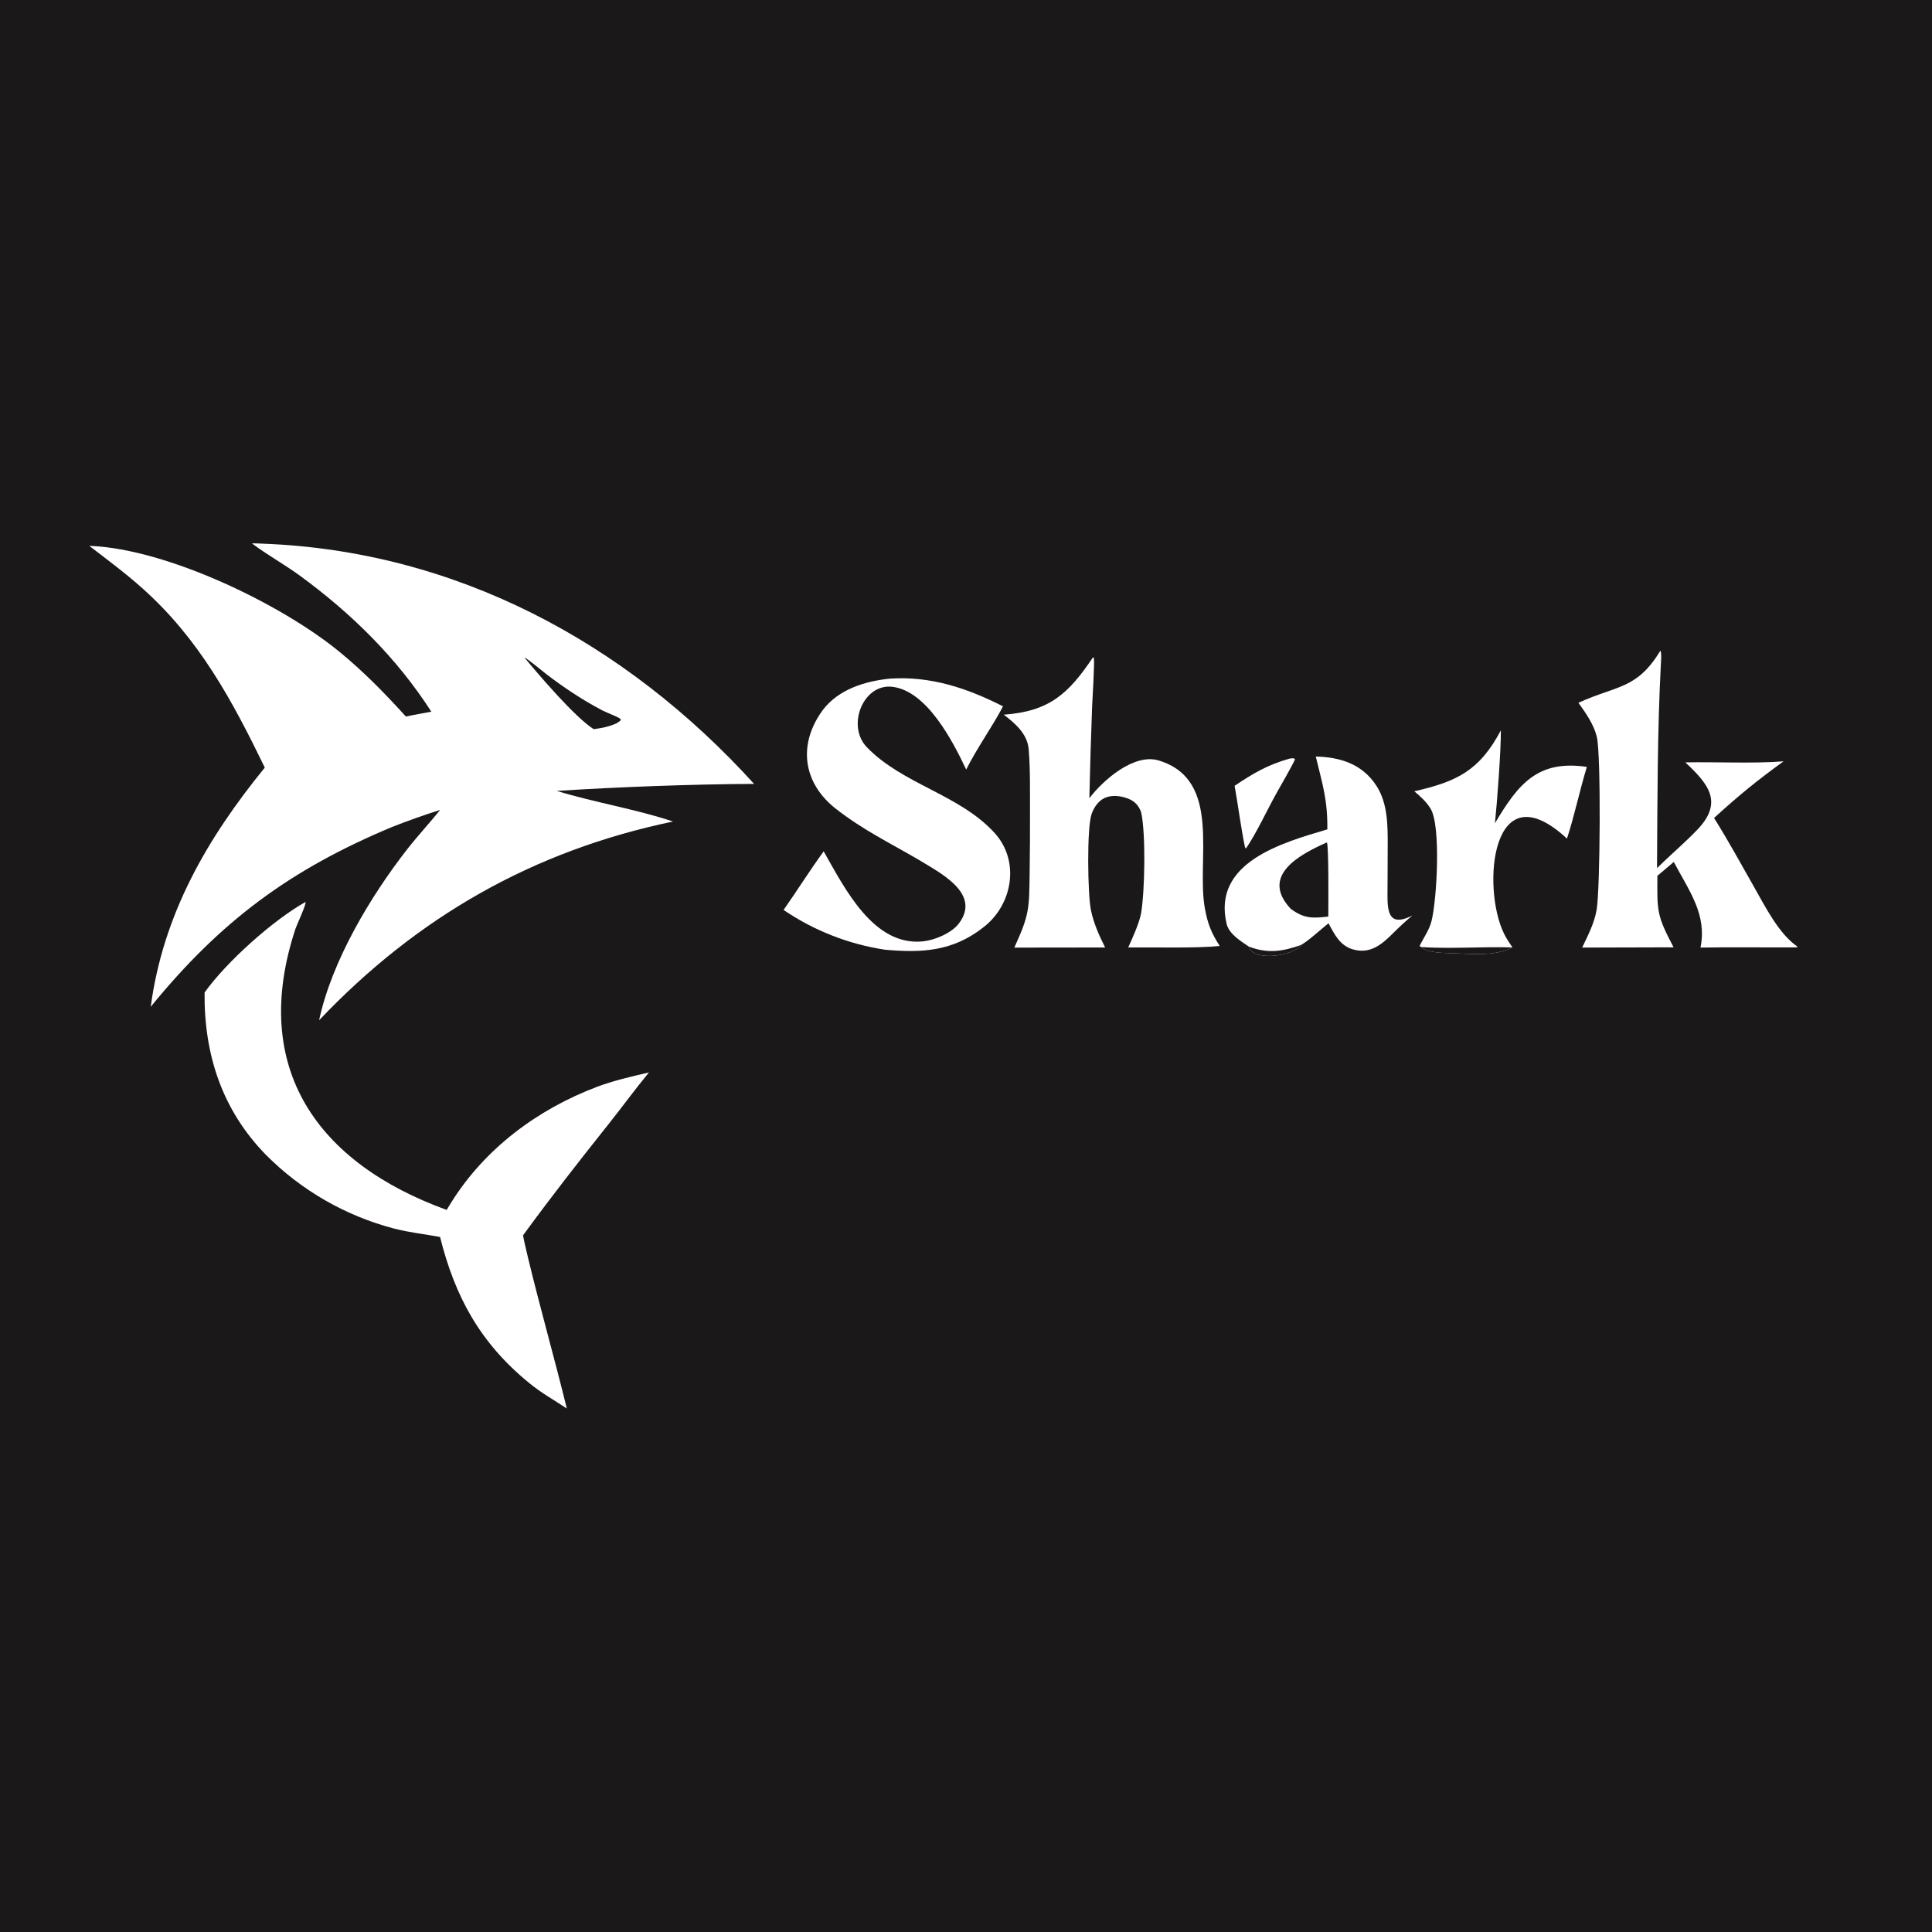
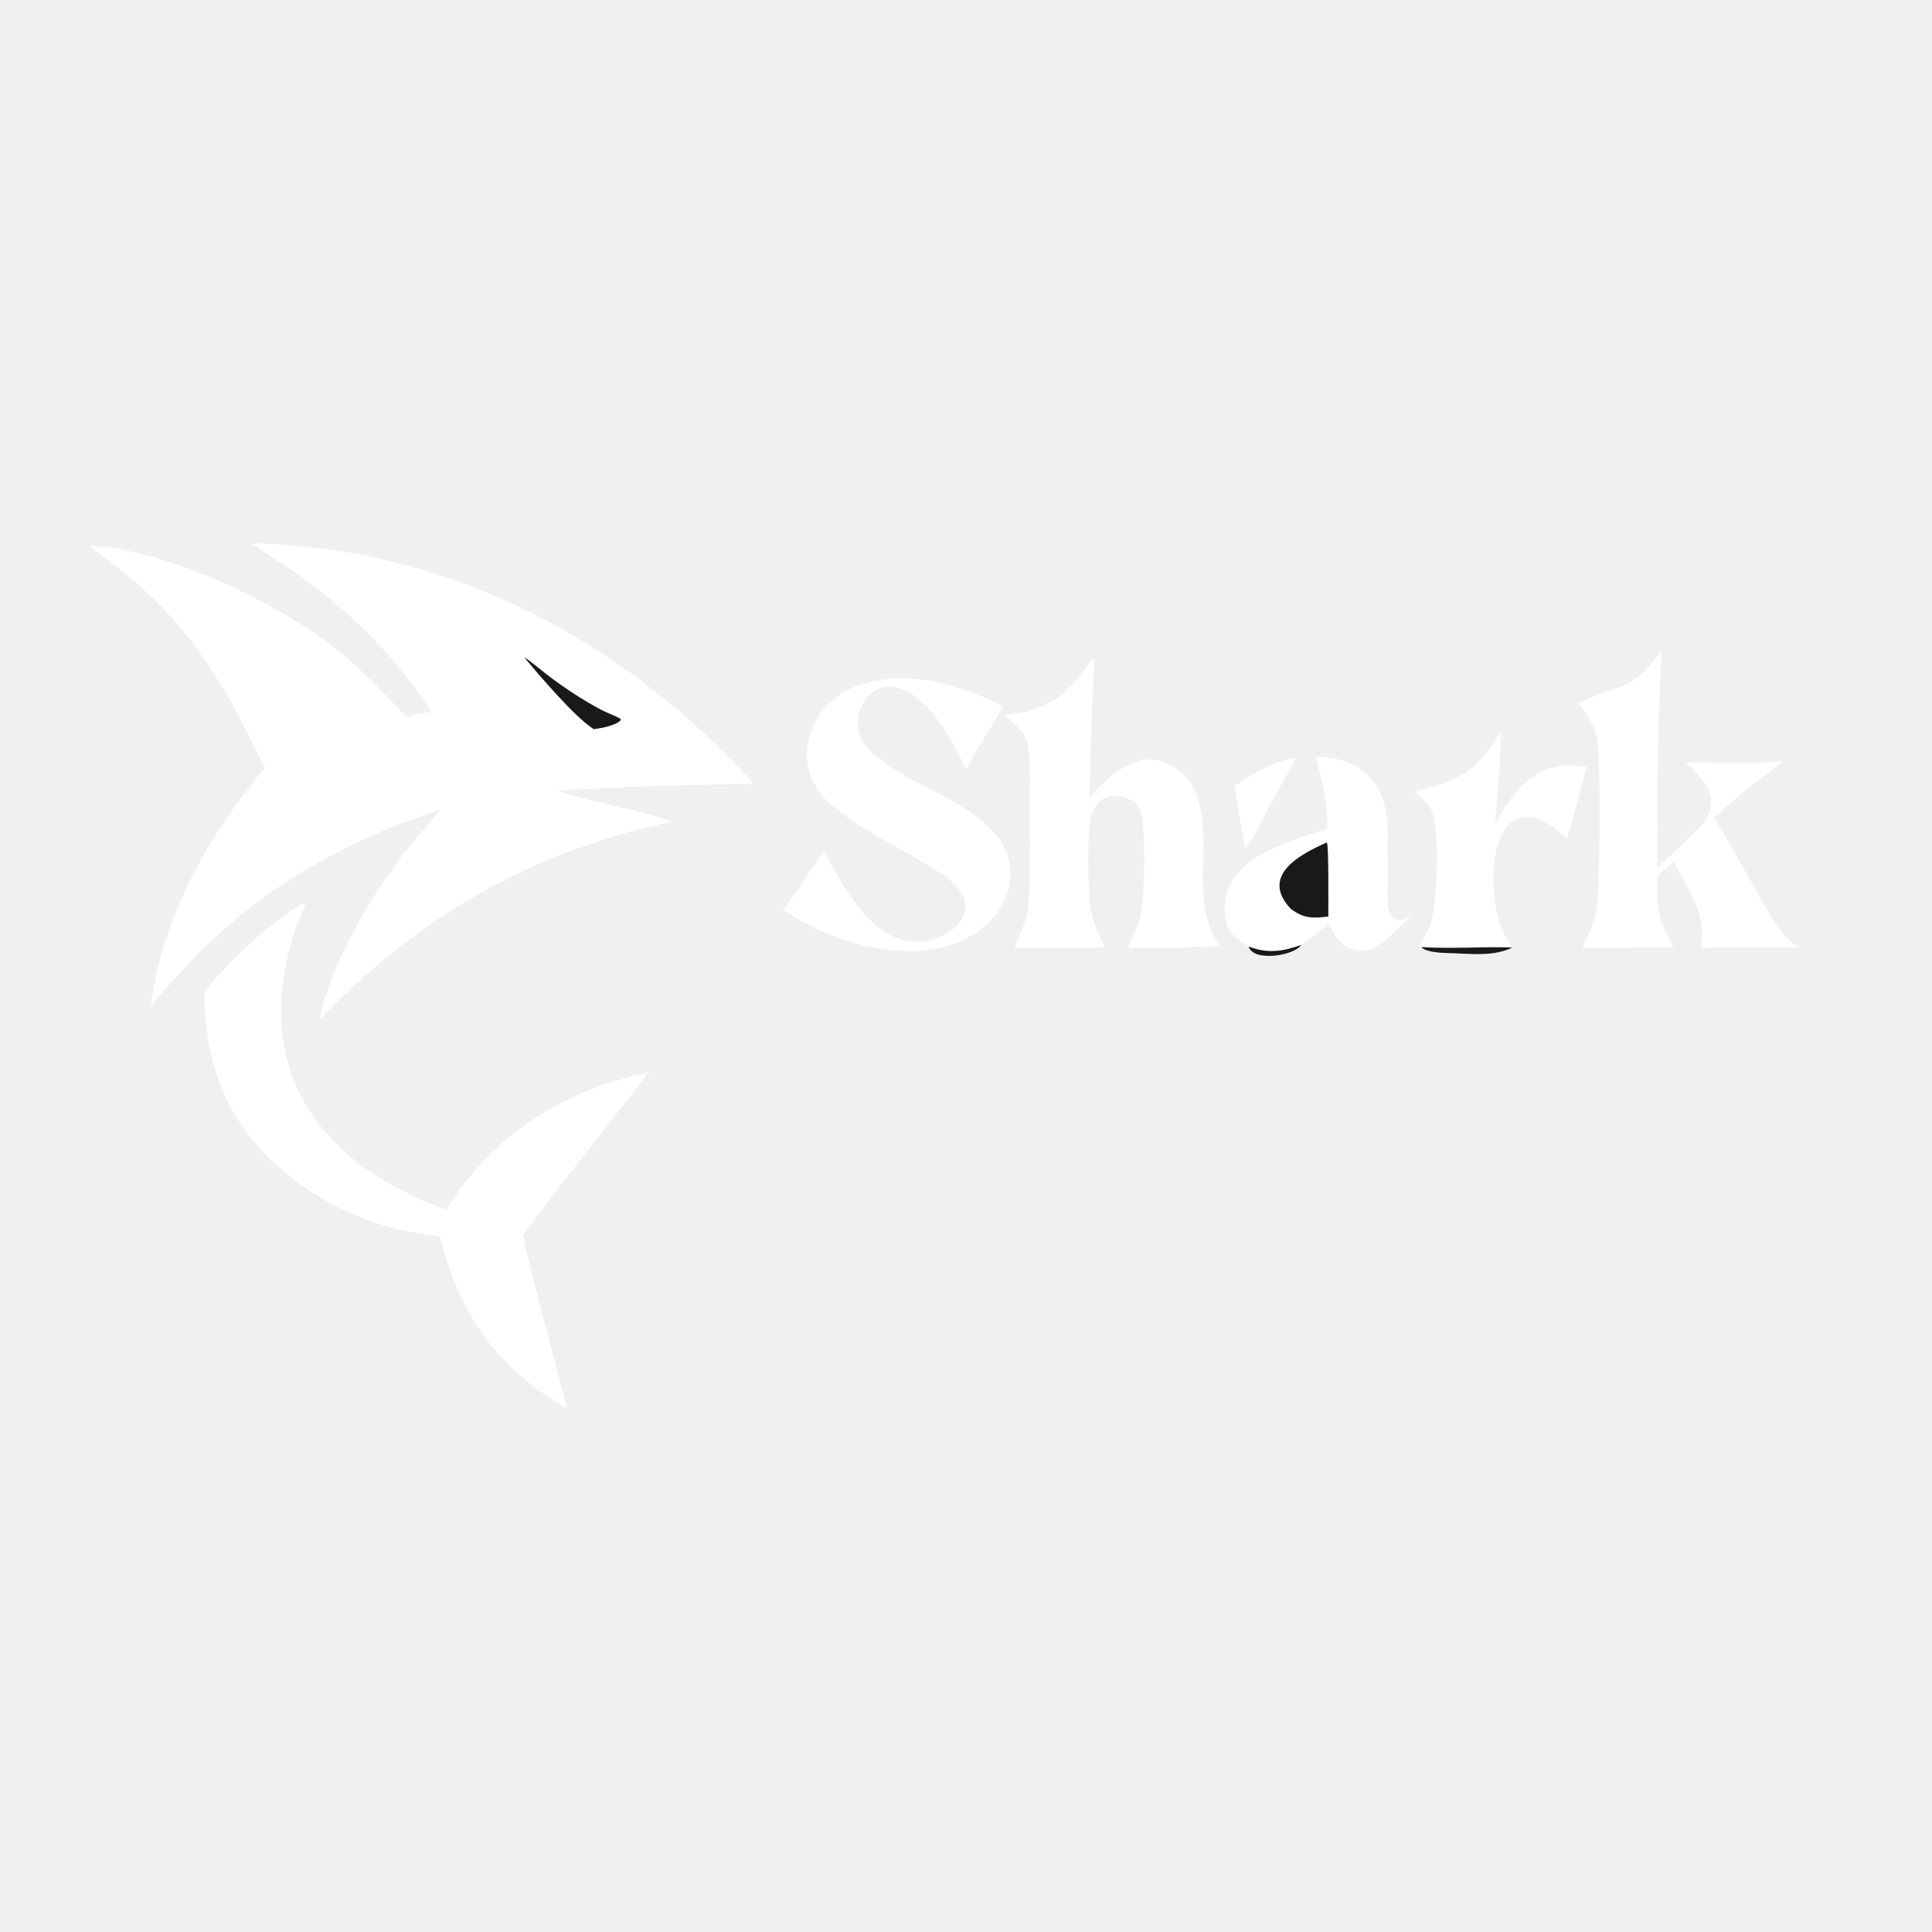
<svg xmlns="http://www.w3.org/2000/svg" width="1024" zoomAndPan="magnify" viewBox="0 0 768 768" height="1024" preserveAspectRatio="xMidYMid meet" version="1.0">
-   <rect x="-76.8" width="921.6" fill="#ffffff" y="-76.8" height="921.6" fill-opacity="1" />
-   <rect x="-76.8" width="921.6" fill="#ffffff" y="-76.8" height="921.6" fill-opacity="1" />
-   <rect x="-76.8" width="921.6" fill="#1a1818" y="-76.8" height="921.6" fill-opacity="1" />
  <path fill="#ffffff" d="M 100.133 215.992 C 101.559 215.949 103.02 216.066 104.441 216.117 C 180.988 218.988 248.484 255.125 299.766 311.613 C 275.219 311.723 245.824 312.832 221.305 314.398 C 236.16 318.961 252.969 321.672 267.547 326.566 C 211.844 338.168 165.797 364.562 126.852 405.562 C 131.871 382.047 147.25 356.293 161.93 337.516 C 166.062 332.23 170.738 327.219 174.98 321.941 C 168.551 323.988 162.188 326.242 155.906 328.711 C 115.375 345.645 87.754 366.07 59.918 400.211 C 64.812 363.578 82.246 333.344 105.266 305.137 C 92.227 278.293 79.195 254.027 56.613 233.863 C 49.855 227.832 42.664 222.496 35.48 216.984 L 36.164 217.012 C 66.5 218.367 111.516 239.949 134.824 259.004 C 144.434 266.863 153.031 275.652 161.355 284.844 C 164.633 284.125 168.145 283.527 171.457 282.902 C 157.715 261.527 139.699 243.809 119.242 228.859 C 113.078 224.355 106.141 220.539 100.133 215.992 Z M 100.133 215.992 " fill-opacity="1" fill-rule="nonzero" />
  <path fill="#1a1818" d="M 208.418 261.309 C 209.988 262.07 215.688 266.824 217.355 268.125 C 220.633 270.633 223.996 273.027 227.445 275.297 C 231.449 277.926 235.238 280.207 239.492 282.422 C 241.547 283.496 245.172 284.703 246.73 285.824 L 246.633 286.477 L 245.066 287.539 C 241.707 288.984 239.621 289.312 236.035 289.863 C 228.672 285.277 214.012 268.098 208.418 261.309 Z M 208.418 261.309 " fill-opacity="1" fill-rule="nonzero" />
  <path fill="#ffffff" d="M 121.449 358.547 C 121.809 359.492 117.98 367.602 117.441 369.246 C 99.102 424.785 126.438 462.41 177.551 480.957 C 178.129 480.004 178.715 479.051 179.305 478.102 C 192.723 456.559 213.738 440.941 237.379 432.008 C 243.816 429.578 251.273 427.863 257.973 426.309 C 252.625 432.781 247.184 440.23 241.883 446.887 C 230.266 461.473 218.898 476.016 207.914 491.07 C 208.438 493.992 209.34 497.512 210.008 500.445 C 214.844 520.418 220.449 540.023 225.32 559.902 C 219.879 556.289 215.355 553.867 210.184 549.629 C 190.82 533.766 180.855 515.418 174.934 491.727 C 168.348 490.473 163.434 490.094 156.613 488.363 C 137.359 483.32 119.805 473.223 105.762 459.117 C 88.297 441.281 81.078 419.176 81.32 394.543 C 89.957 382.41 108.551 365.754 121.449 358.547 Z M 121.449 358.547 " fill-opacity="1" fill-rule="nonzero" />
  <path fill="#ffffff" d="M 434.504 261.262 L 434.84 261.609 C 435.156 263.668 434.242 278.211 434.121 281.074 C 433.68 293.148 433.316 305.227 433.031 317.309 C 438.473 310.141 450.773 299.348 460.562 302.289 C 486.152 309.984 475.332 341.973 479.012 361.402 C 480.133 367.344 481.578 370.969 484.859 376.043 C 475.605 377.008 458.504 376.508 448.473 376.633 C 450.113 373.121 453.012 366.602 453.625 362.883 C 455.105 353.906 455.484 331.68 453.672 323.09 C 453.625 322.941 453.59 322.793 453.535 322.648 C 452.688 320.352 451.164 318.625 448.902 317.664 C 445.949 316.41 442.273 315.828 439.246 317.148 C 436.609 318.297 434.836 320.98 433.918 323.617 C 431.984 329.18 432.367 355.738 433.676 361.871 C 434.801 367.141 436.914 371.859 439.309 376.645 L 403.207 376.688 C 409.281 363.367 409.09 361.27 409.297 346.988 C 409.418 338.898 409.465 330.809 409.438 322.723 C 409.406 314.797 409.594 305.621 408.906 297.75 C 408.383 291.738 403.527 287.512 398.996 284.094 C 417.289 282.801 424.875 275.59 434.504 261.262 Z M 434.504 261.262 " fill-opacity="1" fill-rule="nonzero" />
  <path fill="#ffffff" d="M 353.66 269.773 C 369.844 268.66 384.422 273.516 398.715 280.781 C 394.383 289.047 388.539 297.023 384.078 305.922 C 378.707 294.531 368.492 274.754 354.832 273.027 C 343.102 271.547 336.43 288.531 344.531 296.965 C 358.773 311.789 381.438 315.793 395.379 331.121 C 405.57 342.324 402.523 359.711 390.91 368.625 C 378.754 378.195 366.512 378.855 351.746 377.52 C 337.312 375.324 323.551 369.926 311.48 361.715 C 316.887 354.02 321.797 346.156 327.422 338.422 C 335.801 353.121 347.23 376.312 367.004 374.195 C 371.652 373.695 378.266 370.914 381.141 367.125 C 390.281 355.074 373.414 346.848 365.055 341.691 C 353.484 334.953 342.992 329.867 332.34 321.562 C 318.922 311.102 317.137 295.598 327.207 282.078 C 333.383 274.066 343.676 270.805 353.66 269.773 Z M 353.66 269.773 " fill-opacity="1" fill-rule="nonzero" />
  <path fill="#ffffff" d="M 660.066 258.613 C 660.531 259.961 660.324 261.957 660.25 263.391 C 658.809 290.609 658.867 317.852 658.695 345.105 C 663.895 339.93 669.555 335.191 674.699 329.836 C 685.246 318.852 679.031 311.559 669.941 303.059 C 681.789 302.812 697.676 303.59 709.004 302.633 C 698.109 310.535 691.383 316.035 681.359 325.164 C 686.977 334.078 691.844 343.055 697.047 352.188 C 701.52 360.035 706.949 371.039 714.387 376.207 L 714.469 376.277 L 714.402 376.594 C 701.598 376.695 688.77 376.438 675.969 376.676 C 678.629 363.523 671.527 354.301 665.355 342.641 C 663.172 344.457 661 346.289 658.848 348.141 C 658.719 362.348 658.594 363.871 665.277 376.574 L 628.938 376.676 C 631.238 371.809 633.785 366.984 634.695 361.617 C 636.094 353.387 636.48 300 634.762 292.922 C 633.543 287.895 630.406 283.504 627.445 279.363 C 642.926 272.316 650.633 274.117 660.066 258.613 Z M 660.066 258.613 " fill-opacity="1" fill-rule="nonzero" />
  <path fill="#ffffff" d="M 523.047 300.734 C 532.828 300.965 541.574 303.75 547.145 312.352 C 551.719 319.422 551.652 328.258 551.633 336.375 L 551.57 352.109 C 551.543 360.098 550.582 369.523 561.461 363.898 C 558.93 365.984 556.055 368.68 553.699 371.031 C 549.199 375.527 544.566 379.414 537.684 377.359 C 532.613 375.844 530.438 371.371 528.098 367.012 C 525.027 369.465 520.32 373.84 517.23 375.625 C 514.539 379.98 498.039 382.484 496.379 376.254 C 493.23 374.105 488.535 371.277 487.582 367.203 C 481.855 342.719 509.859 334.953 527.645 329.691 C 527.738 317.781 525.785 312.117 523.047 300.734 Z M 523.047 300.734 " fill-opacity="1" fill-rule="nonzero" />
  <path fill="#1a1818" d="M 496.379 376.254 C 503.848 379.16 509.859 378.254 517.23 375.625 C 514.539 379.98 498.039 382.484 496.379 376.254 Z M 496.379 376.254 " fill-opacity="1" fill-rule="nonzero" />
  <path fill="#1a1818" d="M 527.453 334.883 C 528.258 336.137 528.016 360.781 528.023 364.34 C 521.746 365.086 518.383 365.188 513.086 361.273 C 500.758 348.113 516.68 339.633 527.453 334.883 Z M 527.453 334.883 " fill-opacity="1" fill-rule="nonzero" />
  <path fill="#ffffff" d="M 562.211 314.543 C 579.082 310.723 588.176 306.336 596.617 290.305 C 596.656 298.539 595.148 318.797 594.262 327.254 C 603.43 311.836 611.125 301.934 630.801 304.855 C 627.938 314.191 625.852 324.375 622.891 333.352 C 592.809 305.488 588.926 352.703 597.805 370.996 C 598.82 373.09 599.898 374.695 601.207 376.613 C 593.785 380.441 584.117 379.043 575.926 378.875 C 572.961 378.812 566.797 378.547 564.977 376.488 L 564.301 376.062 C 565.91 372.723 568.133 369.773 569.051 366.133 C 571.176 357.746 572.848 328.5 568.738 321.559 C 567.109 318.805 564.629 316.594 562.211 314.543 Z M 562.211 314.543 " fill-opacity="1" fill-rule="nonzero" />
  <path fill="#1a1818" d="M 564.977 376.488 C 577.332 377.227 589.039 376.266 601.207 376.613 C 593.785 380.441 584.117 379.043 575.926 378.875 C 572.961 378.812 566.797 378.547 564.977 376.488 Z M 564.977 376.488 " fill-opacity="1" fill-rule="nonzero" />
  <path fill="#ffffff" d="M 512.66 301.551 C 513.973 301.445 514.027 301.195 514.805 301.797 C 514.07 303.691 508.766 312.934 507.473 315.227 C 503.746 321.84 499.438 331.281 495.273 337.305 L 494.887 336.742 C 493.301 329.129 492.188 320.203 490.777 312.363 C 498.363 307.312 503.766 304.074 512.66 301.551 Z M 512.66 301.551 " fill-opacity="1" fill-rule="nonzero" />
</svg>
